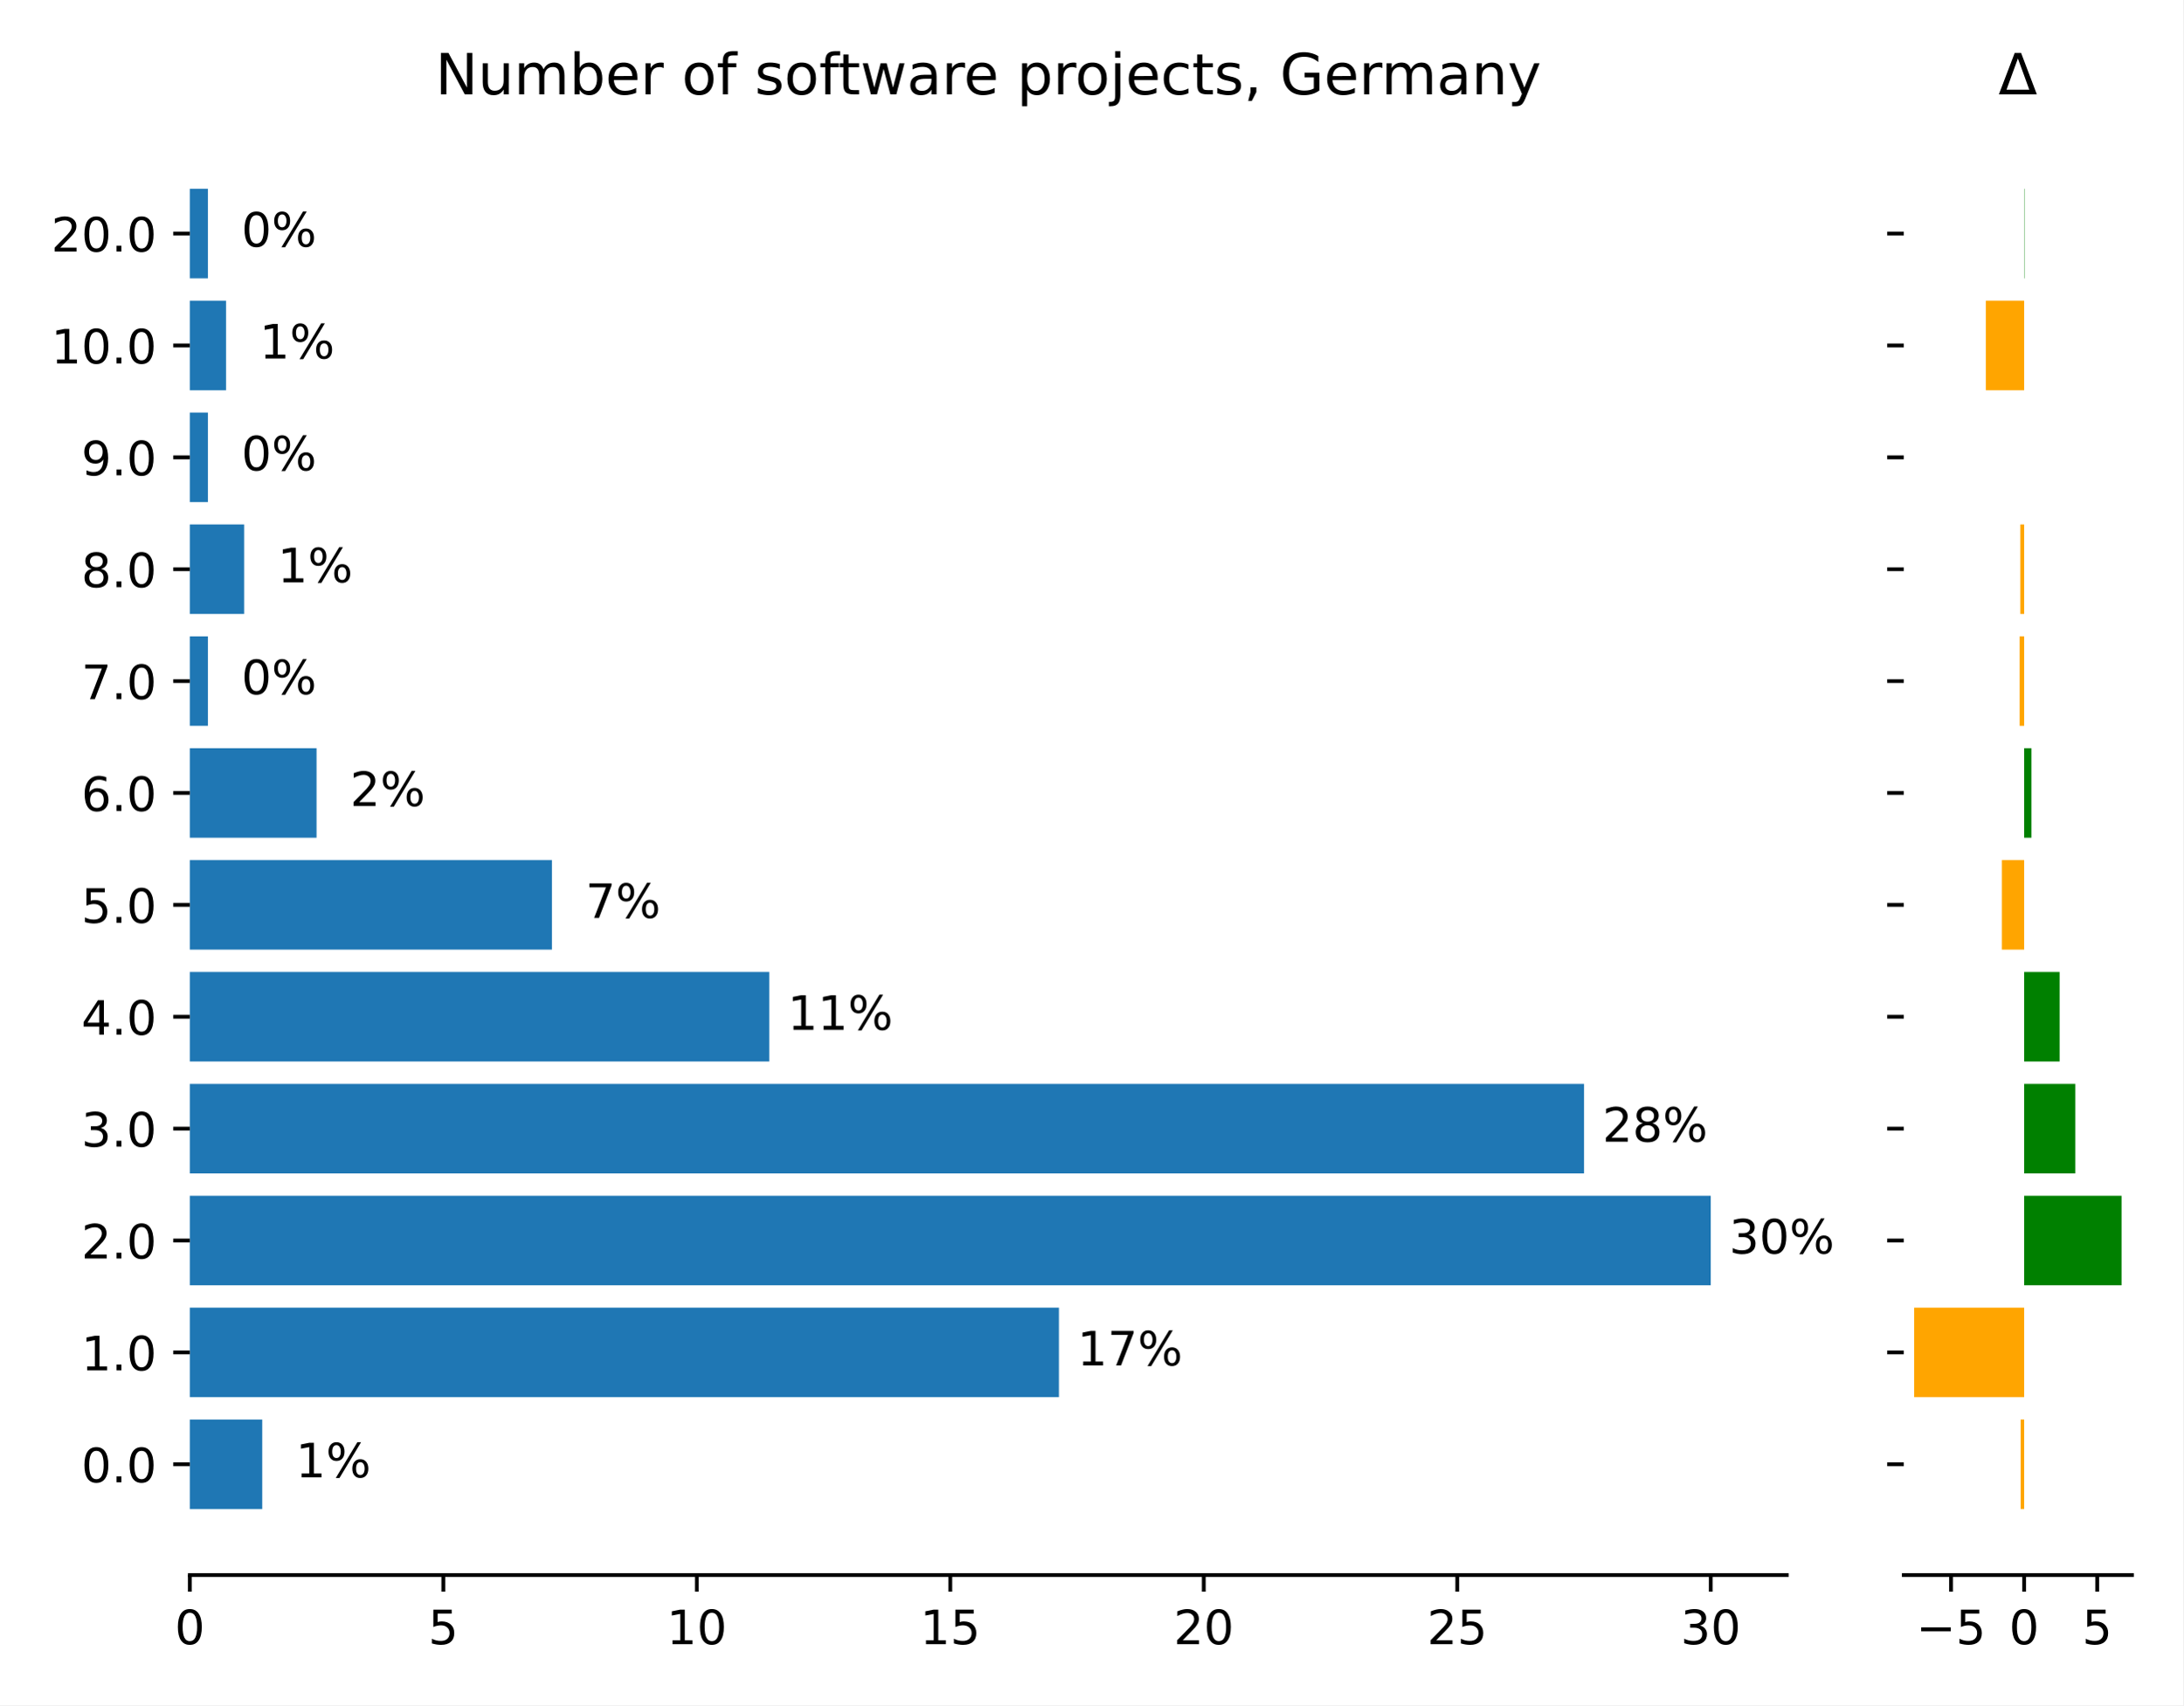
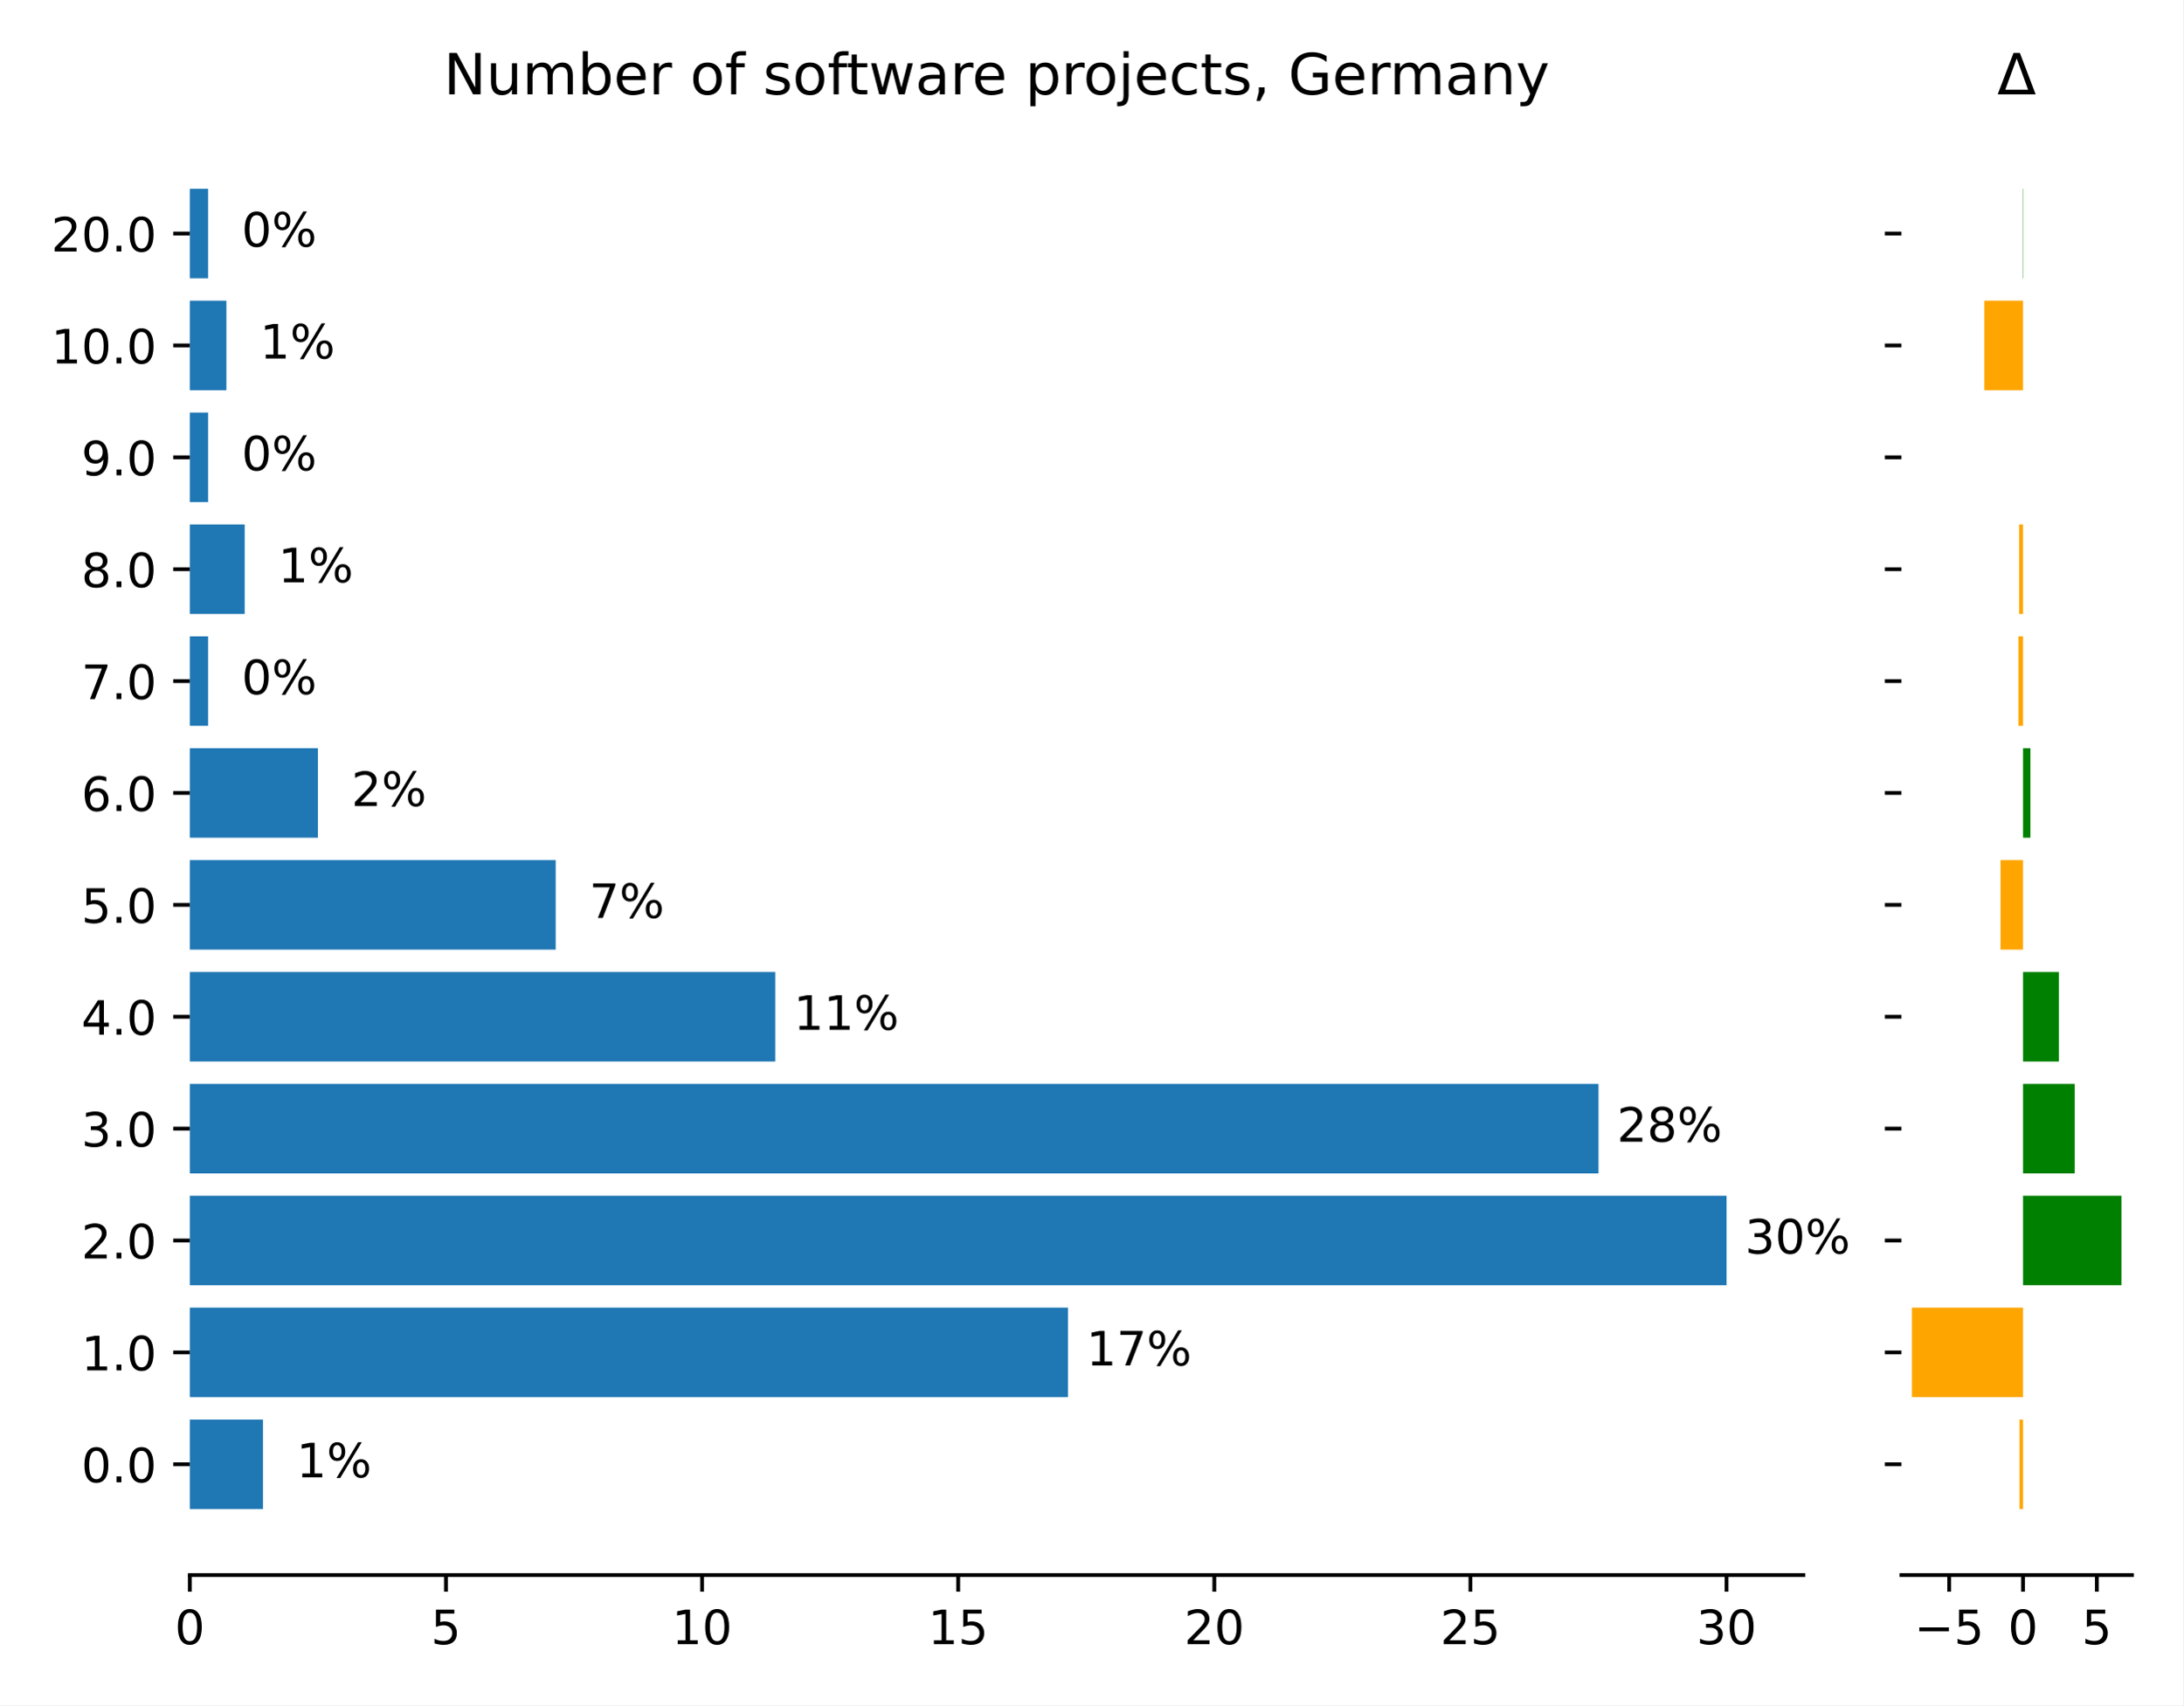
<svg xmlns="http://www.w3.org/2000/svg" xmlns:xlink="http://www.w3.org/1999/xlink" height="360pt" version="1.1" viewBox="0 0 460.8 360" width="460.8pt">
  <defs>
    <style type="text/css">*{stroke-linecap:butt;stroke-linejoin:round;}</style>
  </defs>
  <g id="figure_1">
    <g id="patch_1">
      <path d="M 0 360  L 460.8 360  L 460.8 0  L 0 0  z " style="fill:#ffffff;" />
    </g>
    <g id="axes_1">
      <g id="patch_2">
-         <path d="M 40.066 332.522  L 377.15 332.522  L 377.15 25.918  L 40.066 25.918  z " style="fill:#ffffff;" />
+         <path d="M 40.066 332.522  L 380.652 332.522  L 380.652 25.918  L 40.066 25.918  z " style="fill:#ffffff;" />
      </g>
      <g id="patch_3">
-         <path clip-path="url(#p26e721e649)" d="M 40.066 318.585  L 55.353 318.585  L 55.353 299.688  L 40.066 299.688  z " style="fill:#1f77b4;" />
+         <path clip-path="url(#pb7695dc083)" d="M 40.066 318.585  L 55.512 318.585  L 55.512 299.688  L 40.066 299.688  z " style="fill:#1f77b4;" />
      </g>
      <g id="patch_4">
-         <path clip-path="url(#p26e721e649)" d="M 40.066 294.964  L 223.513 294.964  L 223.513 276.067  L 40.066 276.067  z " style="fill:#1f77b4;" />
+         <path clip-path="url(#pb7695dc083)" d="M 40.066 294.964  L 225.419 294.964  L 225.419 276.067  L 40.066 276.067  z " style="fill:#1f77b4;" />
      </g>
      <g id="patch_5">
-         <path clip-path="url(#p26e721e649)" d="M 40.066 271.343  L 361.098 271.343  L 361.098 252.446  L 40.066 252.446  z " style="fill:#1f77b4;" />
+         <path clip-path="url(#pb7695dc083)" d="M 40.066 271.343  L 364.433 271.343  L 364.433 252.446  L 40.066 252.446  z " style="fill:#1f77b4;" />
      </g>
      <g id="patch_6">
-         <path clip-path="url(#p26e721e649)" d="M 40.066 247.722  L 334.346 247.722  L 334.346 228.825  L 40.066 228.825  z " style="fill:#1f77b4;" />
+         <path clip-path="url(#pb7695dc083)" d="M 40.066 247.722  L 337.403 247.722  L 337.403 228.825  L 40.066 228.825  z " style="fill:#1f77b4;" />
      </g>
      <g id="patch_7">
-         <path clip-path="url(#p26e721e649)" d="M 40.066 224.1  L 162.364 224.1  L 162.364 205.203  L 40.066 205.203  z " style="fill:#1f77b4;" />
+         <path clip-path="url(#pb7695dc083)" d="M 40.066 224.1  L 163.634 224.1  L 163.634 205.203  L 40.066 205.203  z " style="fill:#1f77b4;" />
      </g>
      <g id="patch_8">
-         <path clip-path="url(#p26e721e649)" d="M 40.066 200.479  L 116.502 200.479  L 116.502 181.582  L 40.066 181.582  z " style="fill:#1f77b4;" />
+         <path clip-path="url(#pb7695dc083)" d="M 40.066 200.479  L 117.296 200.479  L 117.296 181.582  L 40.066 181.582  z " style="fill:#1f77b4;" />
      </g>
      <g id="patch_9">
-         <path clip-path="url(#p26e721e649)" d="M 40.066 176.858  L 66.818 176.858  L 66.818 157.961  L 40.066 157.961  z " style="fill:#1f77b4;" />
+         <path clip-path="url(#pb7695dc083)" d="M 40.066 176.858  L 67.096 176.858  L 67.096 157.961  L 40.066 157.961  z " style="fill:#1f77b4;" />
      </g>
      <g id="patch_10">
-         <path clip-path="url(#p26e721e649)" d="M 40.066 153.237  L 43.887 153.237  L 43.887 134.34  L 40.066 134.34  z " style="fill:#1f77b4;" />
+         <path clip-path="url(#pb7695dc083)" d="M 40.066 153.237  L 43.927 153.237  L 43.927 134.34  L 40.066 134.34  z " style="fill:#1f77b4;" />
      </g>
      <g id="patch_11">
-         <path clip-path="url(#p26e721e649)" d="M 40.066 129.615  L 51.531 129.615  L 51.531 110.718  L 40.066 110.718  z " style="fill:#1f77b4;" />
+         <path clip-path="url(#pb7695dc083)" d="M 40.066 129.615  L 51.65 129.615  L 51.65 110.718  L 40.066 110.718  z " style="fill:#1f77b4;" />
      </g>
      <g id="patch_12">
-         <path clip-path="url(#p26e721e649)" d="M 40.066 105.994  L 43.887 105.994  L 43.887 87.097  L 40.066 87.097  z " style="fill:#1f77b4;" />
+         <path clip-path="url(#pb7695dc083)" d="M 40.066 105.994  L 43.927 105.994  L 43.927 87.097  L 40.066 87.097  z " style="fill:#1f77b4;" />
      </g>
      <g id="patch_13">
-         <path clip-path="url(#p26e721e649)" d="M 40.066 82.373  L 47.709 82.373  L 47.709 63.476  L 40.066 63.476  z " style="fill:#1f77b4;" />
+         <path clip-path="url(#pb7695dc083)" d="M 40.066 82.373  L 47.789 82.373  L 47.789 63.476  L 40.066 63.476  z " style="fill:#1f77b4;" />
      </g>
      <g id="patch_14">
-         <path clip-path="url(#p26e721e649)" d="M 40.066 58.752  L 43.887 58.752  L 43.887 39.855  L 40.066 39.855  z " style="fill:#1f77b4;" />
+         <path clip-path="url(#pb7695dc083)" d="M 40.066 58.752  L 43.927 58.752  L 43.927 39.855  L 40.066 39.855  z " style="fill:#1f77b4;" />
      </g>
      <g id="matplotlib.axis_1">
        <g id="xtick_1">
          <g id="line2d_1">
            <defs>
              <path d="M 0 0  L 0 3.5  " id="mc3a356a46d" style="stroke:#000000;stroke-width:0.8;" />
            </defs>
            <g>
              <use style="stroke:#000000;stroke-width:0.8;" x="40.066" xlink:href="#mc3a356a46d" y="332.522" />
            </g>
          </g>
          <g id="text_1">
            <text style="font-family:DejaVu Sans;font-size:10px;font-stretch:normal;font-style:normal;font-weight:normal;text-anchor:middle;" transform="rotate(-0, 40.06562, 347.1203)" x="40.066" y="347.12">0</text>
          </g>
        </g>
        <g id="xtick_2">
          <g id="line2d_2">
            <g>
-               <use style="stroke:#000000;stroke-width:0.8;" x="93.571" xlink:href="#mc3a356a46d" y="332.522" />
+               <use style="stroke:#000000;stroke-width:0.8;" x="94.127" xlink:href="#mc3a356a46d" y="332.522" />
            </g>
          </g>
          <g id="text_2">
-             <text style="font-family:DejaVu Sans;font-size:10px;font-stretch:normal;font-style:normal;font-weight:normal;text-anchor:middle;" transform="rotate(-0, 93.57108, 347.1203)" x="93.571" y="347.12">5</text>
+             <text style="font-family:DejaVu Sans;font-size:10px;font-stretch:normal;font-style:normal;font-weight:normal;text-anchor:middle;" transform="rotate(-0, 94.12693, 347.1203)" x="94.127" y="347.12">5</text>
          </g>
        </g>
        <g id="xtick_3">
          <g id="line2d_3">
            <g>
-               <use style="stroke:#000000;stroke-width:0.8;" x="147.077" xlink:href="#mc3a356a46d" y="332.522" />
+               <use style="stroke:#000000;stroke-width:0.8;" x="148.188" xlink:href="#mc3a356a46d" y="332.522" />
            </g>
          </g>
          <g id="text_3">
-             <text style="font-family:DejaVu Sans;font-size:10px;font-stretch:normal;font-style:normal;font-weight:normal;text-anchor:middle;" transform="rotate(-0, 147.0765, 347.1203)" x="147.077" y="347.12">10</text>
+             <text style="font-family:DejaVu Sans;font-size:10px;font-stretch:normal;font-style:normal;font-weight:normal;text-anchor:middle;" transform="rotate(-0, 148.1882, 347.1203)" x="148.188" y="347.12">10</text>
          </g>
        </g>
        <g id="xtick_4">
          <g id="line2d_4">
            <g>
-               <use style="stroke:#000000;stroke-width:0.8;" x="200.582" xlink:href="#mc3a356a46d" y="332.522" />
+               <use style="stroke:#000000;stroke-width:0.8;" x="202.25" xlink:href="#mc3a356a46d" y="332.522" />
            </g>
          </g>
          <g id="text_4">
-             <text style="font-family:DejaVu Sans;font-size:10px;font-stretch:normal;font-style:normal;font-weight:normal;text-anchor:middle;" transform="rotate(-0, 200.582, 347.1203)" x="200.582" y="347.12">15</text>
+             <text style="font-family:DejaVu Sans;font-size:10px;font-stretch:normal;font-style:normal;font-weight:normal;text-anchor:middle;" transform="rotate(-0, 202.2495, 347.1203)" x="202.25" y="347.12">15</text>
          </g>
        </g>
        <g id="xtick_5">
          <g id="line2d_5">
            <g>
-               <use style="stroke:#000000;stroke-width:0.8;" x="254.087" xlink:href="#mc3a356a46d" y="332.522" />
+               <use style="stroke:#000000;stroke-width:0.8;" x="256.311" xlink:href="#mc3a356a46d" y="332.522" />
            </g>
          </g>
          <g id="text_5">
-             <text style="font-family:DejaVu Sans;font-size:10px;font-stretch:normal;font-style:normal;font-weight:normal;text-anchor:middle;" transform="rotate(-0, 254.0874, 347.1203)" x="254.087" y="347.12">20</text>
+             <text style="font-family:DejaVu Sans;font-size:10px;font-stretch:normal;font-style:normal;font-weight:normal;text-anchor:middle;" transform="rotate(-0, 256.3108, 347.1203)" x="256.311" y="347.12">20</text>
          </g>
        </g>
        <g id="xtick_6">
          <g id="line2d_6">
            <g>
-               <use style="stroke:#000000;stroke-width:0.8;" x="307.593" xlink:href="#mc3a356a46d" y="332.522" />
+               <use style="stroke:#000000;stroke-width:0.8;" x="310.372" xlink:href="#mc3a356a46d" y="332.522" />
            </g>
          </g>
          <g id="text_6">
-             <text style="font-family:DejaVu Sans;font-size:10px;font-stretch:normal;font-style:normal;font-weight:normal;text-anchor:middle;" transform="rotate(-0, 307.5929, 347.1203)" x="307.593" y="347.12">25</text>
+             <text style="font-family:DejaVu Sans;font-size:10px;font-stretch:normal;font-style:normal;font-weight:normal;text-anchor:middle;" transform="rotate(-0, 310.3721, 347.1203)" x="310.372" y="347.12">25</text>
          </g>
        </g>
        <g id="xtick_7">
          <g id="line2d_7">
            <g>
-               <use style="stroke:#000000;stroke-width:0.8;" x="361.098" xlink:href="#mc3a356a46d" y="332.522" />
+               <use style="stroke:#000000;stroke-width:0.8;" x="364.433" xlink:href="#mc3a356a46d" y="332.522" />
            </g>
          </g>
          <g id="text_7">
-             <text style="font-family:DejaVu Sans;font-size:10px;font-stretch:normal;font-style:normal;font-weight:normal;text-anchor:middle;" transform="rotate(-0, 361.0984, 347.1203)" x="361.098" y="347.12">30</text>
+             <text style="font-family:DejaVu Sans;font-size:10px;font-stretch:normal;font-style:normal;font-weight:normal;text-anchor:middle;" transform="rotate(-0, 364.4334, 347.1203)" x="364.433" y="347.12">30</text>
          </g>
        </g>
      </g>
      <g id="matplotlib.axis_2">
        <g id="ytick_1">
          <g id="line2d_8">
            <defs>
              <path d="M 0 0  L -3.5 0  " id="m82278324de" style="stroke:#000000;stroke-width:0.8;" />
            </defs>
            <g>
              <use style="stroke:#000000;stroke-width:0.8;" x="40.066" xlink:href="#m82278324de" y="309.137" />
            </g>
          </g>
          <g id="text_8">
            <text style="font-family:DejaVu Sans;font-size:10px;font-stretch:normal;font-style:normal;font-weight:normal;text-anchor:end;" transform="rotate(-0, 33.06562, 312.9361)" x="33.066" y="312.936">0.0</text>
          </g>
        </g>
        <g id="ytick_2">
          <g id="line2d_9">
            <g>
              <use style="stroke:#000000;stroke-width:0.8;" x="40.066" xlink:href="#m82278324de" y="285.516" />
            </g>
          </g>
          <g id="text_9">
            <text style="font-family:DejaVu Sans;font-size:10px;font-stretch:normal;font-style:normal;font-weight:normal;text-anchor:end;" transform="rotate(-0, 33.06562, 289.3148)" x="33.066" y="289.315">1.0</text>
          </g>
        </g>
        <g id="ytick_3">
          <g id="line2d_10">
            <g>
              <use style="stroke:#000000;stroke-width:0.8;" x="40.066" xlink:href="#m82278324de" y="261.894" />
            </g>
          </g>
          <g id="text_10">
            <text style="font-family:DejaVu Sans;font-size:10px;font-stretch:normal;font-style:normal;font-weight:normal;text-anchor:end;" transform="rotate(-0, 33.06562, 265.6936)" x="33.066" y="265.694">2.0</text>
          </g>
        </g>
        <g id="ytick_4">
          <g id="line2d_11">
            <g>
              <use style="stroke:#000000;stroke-width:0.8;" x="40.066" xlink:href="#m82278324de" y="238.273" />
            </g>
          </g>
          <g id="text_11">
            <text style="font-family:DejaVu Sans;font-size:10px;font-stretch:normal;font-style:normal;font-weight:normal;text-anchor:end;" transform="rotate(-0, 33.06562, 242.0723)" x="33.066" y="242.072">3.0</text>
          </g>
        </g>
        <g id="ytick_5">
          <g id="line2d_12">
            <g>
              <use style="stroke:#000000;stroke-width:0.8;" x="40.066" xlink:href="#m82278324de" y="214.652" />
            </g>
          </g>
          <g id="text_12">
            <text style="font-family:DejaVu Sans;font-size:10px;font-stretch:normal;font-style:normal;font-weight:normal;text-anchor:end;" transform="rotate(-0, 33.06562, 218.4511)" x="33.066" y="218.451">4.0</text>
          </g>
        </g>
        <g id="ytick_6">
          <g id="line2d_13">
            <g>
              <use style="stroke:#000000;stroke-width:0.8;" x="40.066" xlink:href="#m82278324de" y="191.031" />
            </g>
          </g>
          <g id="text_13">
            <text style="font-family:DejaVu Sans;font-size:10px;font-stretch:normal;font-style:normal;font-weight:normal;text-anchor:end;" transform="rotate(-0, 33.06562, 194.8298)" x="33.066" y="194.83">5.0</text>
          </g>
        </g>
        <g id="ytick_7">
          <g id="line2d_14">
            <g>
              <use style="stroke:#000000;stroke-width:0.8;" x="40.066" xlink:href="#m82278324de" y="167.409" />
            </g>
          </g>
          <g id="text_14">
            <text style="font-family:DejaVu Sans;font-size:10px;font-stretch:normal;font-style:normal;font-weight:normal;text-anchor:end;" transform="rotate(-0, 33.06562, 171.2086)" x="33.066" y="171.209">6.0</text>
          </g>
        </g>
        <g id="ytick_8">
          <g id="line2d_15">
            <g>
              <use style="stroke:#000000;stroke-width:0.8;" x="40.066" xlink:href="#m82278324de" y="143.788" />
            </g>
          </g>
          <g id="text_15">
            <text style="font-family:DejaVu Sans;font-size:10px;font-stretch:normal;font-style:normal;font-weight:normal;text-anchor:end;" transform="rotate(-0, 33.06562, 147.5874)" x="33.066" y="147.587">7.0</text>
          </g>
        </g>
        <g id="ytick_9">
          <g id="line2d_16">
            <g>
              <use style="stroke:#000000;stroke-width:0.8;" x="40.066" xlink:href="#m82278324de" y="120.167" />
            </g>
          </g>
          <g id="text_16">
            <text style="font-family:DejaVu Sans;font-size:10px;font-stretch:normal;font-style:normal;font-weight:normal;text-anchor:end;" transform="rotate(-0, 33.06562, 123.9661)" x="33.066" y="123.966">8.0</text>
          </g>
        </g>
        <g id="ytick_10">
          <g id="line2d_17">
            <g>
              <use style="stroke:#000000;stroke-width:0.8;" x="40.066" xlink:href="#m82278324de" y="96.546" />
            </g>
          </g>
          <g id="text_17">
            <text style="font-family:DejaVu Sans;font-size:10px;font-stretch:normal;font-style:normal;font-weight:normal;text-anchor:end;" transform="rotate(-0, 33.06562, 100.3449)" x="33.066" y="100.345">9.0</text>
          </g>
        </g>
        <g id="ytick_11">
          <g id="line2d_18">
            <g>
              <use style="stroke:#000000;stroke-width:0.8;" x="40.066" xlink:href="#m82278324de" y="72.924" />
            </g>
          </g>
          <g id="text_18">
            <text style="font-family:DejaVu Sans;font-size:10px;font-stretch:normal;font-style:normal;font-weight:normal;text-anchor:end;" transform="rotate(-0, 33.06562, 76.72362)" x="33.066" y="76.724">10.0</text>
          </g>
        </g>
        <g id="ytick_12">
          <g id="line2d_19">
            <g>
              <use style="stroke:#000000;stroke-width:0.8;" x="40.066" xlink:href="#m82278324de" y="49.303" />
            </g>
          </g>
          <g id="text_19">
            <text style="font-family:DejaVu Sans;font-size:10px;font-stretch:normal;font-style:normal;font-weight:normal;text-anchor:end;" transform="rotate(-0, 33.06562, 53.10238)" x="33.066" y="53.102">20.0</text>
          </g>
        </g>
      </g>
      <g id="patch_15">
-         <path d="M 40.066 332.522  L 377.15 332.522  " style="fill:none;stroke:#000000;stroke-linecap:square;stroke-linejoin:miter;stroke-width:0.8;" />
+         <path d="M 40.066 332.522  L 380.652 332.522  " style="fill:none;stroke:#000000;stroke-linecap:square;stroke-linejoin:miter;stroke-width:0.8;" />
      </g>
      <g id="text_20">
-         <text style="font-family:DejaVu Sans;font-size:10px;font-stretch:normal;font-style:normal;font-weight:normal;text-anchor:middle;" transform="rotate(-0, 70.3529, 311.8962)" x="70.353" y="311.896">1%</text>
+         <text style="font-family:DejaVu Sans;font-size:10px;font-stretch:normal;font-style:normal;font-weight:normal;text-anchor:middle;" transform="rotate(-0, 70.51171, 311.8962)" x="70.512" y="311.896">1%</text>
      </g>
      <g id="text_21">
-         <text style="font-family:DejaVu Sans;font-size:10px;font-stretch:normal;font-style:normal;font-weight:normal;text-anchor:middle;" transform="rotate(-0, 238.5129, 288.275)" x="238.513" y="288.275">17%</text>
+         <text style="font-family:DejaVu Sans;font-size:10px;font-stretch:normal;font-style:normal;font-weight:normal;text-anchor:middle;" transform="rotate(-0, 240.4187, 288.275)" x="240.419" y="288.275">17%</text>
      </g>
      <g id="text_22">
-         <text style="font-family:DejaVu Sans;font-size:10px;font-stretch:normal;font-style:normal;font-weight:normal;text-anchor:middle;" transform="rotate(-0, 376.0984, 264.6537)" x="376.098" y="264.654">30%</text>
+         <text style="font-family:DejaVu Sans;font-size:10px;font-stretch:normal;font-style:normal;font-weight:normal;text-anchor:middle;" transform="rotate(-0, 379.4334, 264.6537)" x="379.433" y="264.654">30%</text>
      </g>
      <g id="text_23">
-         <text style="font-family:DejaVu Sans;font-size:10px;font-stretch:normal;font-style:normal;font-weight:normal;text-anchor:middle;" transform="rotate(-0, 349.3456, 241.0325)" x="349.346" y="241.032">28%</text>
+         <text style="font-family:DejaVu Sans;font-size:10px;font-stretch:normal;font-style:normal;font-weight:normal;text-anchor:middle;" transform="rotate(-0, 352.4028, 241.0325)" x="352.403" y="241.032">28%</text>
      </g>
      <g id="text_24">
-         <text style="font-family:DejaVu Sans;font-size:10px;font-stretch:normal;font-style:normal;font-weight:normal;text-anchor:middle;" transform="rotate(-0, 177.3638, 217.4112)" x="177.364" y="217.411">11%</text>
+         <text style="font-family:DejaVu Sans;font-size:10px;font-stretch:normal;font-style:normal;font-weight:normal;text-anchor:middle;" transform="rotate(-0, 178.6343, 217.4112)" x="178.634" y="217.411">11%</text>
      </g>
      <g id="text_25">
-         <text style="font-family:DejaVu Sans;font-size:10px;font-stretch:normal;font-style:normal;font-weight:normal;text-anchor:middle;" transform="rotate(-0, 131.502, 193.79)" x="131.502" y="193.79">7%</text>
+         <text style="font-family:DejaVu Sans;font-size:10px;font-stretch:normal;font-style:normal;font-weight:normal;text-anchor:middle;" transform="rotate(-0, 132.2961, 193.79)" x="132.296" y="193.79">7%</text>
      </g>
      <g id="text_26">
-         <text style="font-family:DejaVu Sans;font-size:10px;font-stretch:normal;font-style:normal;font-weight:normal;text-anchor:middle;" transform="rotate(-0, 81.81835, 170.1688)" x="81.818" y="170.169">2%</text>
+         <text style="font-family:DejaVu Sans;font-size:10px;font-stretch:normal;font-style:normal;font-weight:normal;text-anchor:middle;" transform="rotate(-0, 82.09628, 170.1688)" x="82.096" y="170.169">2%</text>
      </g>
      <g id="text_27">
-         <text style="font-family:DejaVu Sans;font-size:10px;font-stretch:normal;font-style:normal;font-weight:normal;text-anchor:middle;" transform="rotate(-0, 58.88744, 146.5475)" x="58.887" y="146.548">0%</text>
+         <text style="font-family:DejaVu Sans;font-size:10px;font-stretch:normal;font-style:normal;font-weight:normal;text-anchor:middle;" transform="rotate(-0, 58.92715, 146.5475)" x="58.927" y="146.548">0%</text>
      </g>
      <g id="text_28">
-         <text style="font-family:DejaVu Sans;font-size:10px;font-stretch:normal;font-style:normal;font-weight:normal;text-anchor:middle;" transform="rotate(-0, 66.53108, 122.9263)" x="66.531" y="122.926">1%</text>
+         <text style="font-family:DejaVu Sans;font-size:10px;font-stretch:normal;font-style:normal;font-weight:normal;text-anchor:middle;" transform="rotate(-0, 66.65019, 122.9263)" x="66.65" y="122.926">1%</text>
      </g>
      <g id="text_29">
-         <text style="font-family:DejaVu Sans;font-size:10px;font-stretch:normal;font-style:normal;font-weight:normal;text-anchor:middle;" transform="rotate(-0, 58.88744, 99.30502)" x="58.887" y="99.305">0%</text>
+         <text style="font-family:DejaVu Sans;font-size:10px;font-stretch:normal;font-style:normal;font-weight:normal;text-anchor:middle;" transform="rotate(-0, 58.92715, 99.30502)" x="58.927" y="99.305">0%</text>
      </g>
      <g id="text_30">
-         <text style="font-family:DejaVu Sans;font-size:10px;font-stretch:normal;font-style:normal;font-weight:normal;text-anchor:middle;" transform="rotate(-0, 62.70926, 75.68378)" x="62.709" y="75.684">1%</text>
+         <text style="font-family:DejaVu Sans;font-size:10px;font-stretch:normal;font-style:normal;font-weight:normal;text-anchor:middle;" transform="rotate(-0, 62.78867, 75.68378)" x="62.789" y="75.684">1%</text>
      </g>
      <g id="text_31">
-         <text style="font-family:DejaVu Sans;font-size:10px;font-stretch:normal;font-style:normal;font-weight:normal;text-anchor:middle;" transform="rotate(-0, 58.88744, 52.06253)" x="58.887" y="52.063">0%</text>
+         <text style="font-family:DejaVu Sans;font-size:10px;font-stretch:normal;font-style:normal;font-weight:normal;text-anchor:middle;" transform="rotate(-0, 58.92715, 52.06253)" x="58.927" y="52.063">0%</text>
      </g>
      <g id="text_32">
-         <text style="font-family:DejaVu Sans;font-size:12px;font-stretch:normal;font-style:normal;font-weight:normal;text-anchor:middle;" transform="rotate(-0, 208.6078, 19.91812)" x="208.608" y="19.918">Number of software projects, Germany</text>
+         <text style="font-family:DejaVu Sans;font-size:12px;font-stretch:normal;font-style:normal;font-weight:normal;text-anchor:middle;" transform="rotate(-0, 210.3587, 19.91812)" x="210.359" y="19.918">Number of software projects, Germany</text>
      </g>
    </g>
    <g id="axes_2">
      <g id="patch_16">
-         <path d="M 401.845 332.522  L 450 332.522  L 450 25.918  L 401.845 25.918  z " style="fill:#ffffff;" />
+         <path d="M 401.345 332.522  L 450 332.522  L 450 25.918  L 401.345 25.918  z " style="fill:#ffffff;" />
      </g>
      <g id="patch_17">
-         <path clip-path="url(#p7ebf198d6b)" d="M 427.245 318.585  L 426.51 318.585  L 426.51 299.688  L 427.245 299.688  z " style="fill:#ffa500;" />
+         <path clip-path="url(#p3dbba44dae)" d="M 427.008 318.585  L 426.266 318.585  L 426.266 299.688  L 427.008 299.688  z " style="fill:#ffa500;" />
      </g>
      <g id="patch_18">
-         <path clip-path="url(#p7ebf198d6b)" d="M 427.245 294.964  L 404.034 294.964  L 404.034 276.067  L 427.245 276.067  z " style="fill:#ffa500;" />
+         <path clip-path="url(#p3dbba44dae)" d="M 427.008 294.964  L 403.556 294.964  L 403.556 276.067  L 427.008 276.067  z " style="fill:#ffa500;" />
      </g>
      <g id="patch_19">
-         <path clip-path="url(#p7ebf198d6b)" d="M 427.245 271.343  L 447.811 271.343  L 447.811 252.446  L 427.245 252.446  z " style="fill:#008000;" />
+         <path clip-path="url(#p3dbba44dae)" d="M 427.008 271.343  L 447.788 271.343  L 447.788 252.446  L 427.008 252.446  z " style="fill:#008000;" />
      </g>
      <g id="patch_20">
-         <path clip-path="url(#p7ebf198d6b)" d="M 427.245 247.722  L 438.042 247.722  L 438.042 228.825  L 427.245 228.825  z " style="fill:#008000;" />
+         <path clip-path="url(#p3dbba44dae)" d="M 427.008 247.722  L 437.918 247.722  L 437.918 228.825  L 427.008 228.825  z " style="fill:#008000;" />
      </g>
      <g id="patch_21">
-         <path clip-path="url(#p7ebf198d6b)" d="M 427.245 224.1  L 434.737 224.1  L 434.737 205.203  L 427.245 205.203  z " style="fill:#008000;" />
+         <path clip-path="url(#p3dbba44dae)" d="M 427.008 224.1  L 434.578 224.1  L 434.578 205.203  L 427.008 205.203  z " style="fill:#008000;" />
      </g>
      <g id="patch_22">
-         <path clip-path="url(#p7ebf198d6b)" d="M 427.245 200.479  L 422.544 200.479  L 422.544 181.582  L 427.245 181.582  z " style="fill:#ffa500;" />
+         <path clip-path="url(#p3dbba44dae)" d="M 427.008 200.479  L 422.259 200.479  L 422.259 181.582  L 427.008 181.582  z " style="fill:#ffa500;" />
      </g>
      <g id="patch_23">
-         <path clip-path="url(#p7ebf198d6b)" d="M 427.245 176.858  L 428.787 176.858  L 428.787 157.961  L 427.245 157.961  z " style="fill:#008000;" />
+         <path clip-path="url(#p3dbba44dae)" d="M 427.008 176.858  L 428.567 176.858  L 428.567 157.961  L 427.008 157.961  z " style="fill:#008000;" />
      </g>
      <g id="patch_24">
-         <path clip-path="url(#p7ebf198d6b)" d="M 427.245 153.237  L 426.29 153.237  L 426.29 134.34  L 427.245 134.34  z " style="fill:#ffa500;" />
+         <path clip-path="url(#p3dbba44dae)" d="M 427.008 153.237  L 426.043 153.237  L 426.043 134.34  L 427.008 134.34  z " style="fill:#ffa500;" />
      </g>
      <g id="patch_25">
-         <path clip-path="url(#p7ebf198d6b)" d="M 427.245 129.615  L 426.437 129.615  L 426.437 110.718  L 427.245 110.718  z " style="fill:#ffa500;" />
+         <path clip-path="url(#p3dbba44dae)" d="M 427.008 129.615  L 426.192 129.615  L 426.192 110.718  L 427.008 110.718  z " style="fill:#ffa500;" />
      </g>
      <g id="patch_26">
-         <path clip-path="url(#p7ebf198d6b)" d="M 0 0  z " style="fill:#ffa500;" />
+         <path clip-path="url(#p3dbba44dae)" d="M 0 0  z " style="fill:#ffa500;" />
      </g>
      <g id="patch_27">
-         <path clip-path="url(#p7ebf198d6b)" d="M 427.245 82.373  L 419.165 82.373  L 419.165 63.476  L 427.245 63.476  z " style="fill:#ffa500;" />
+         <path clip-path="url(#p3dbba44dae)" d="M 427.008 82.373  L 418.845 82.373  L 418.845 63.476  L 427.008 63.476  z " style="fill:#ffa500;" />
      </g>
      <g id="patch_28">
-         <path clip-path="url(#p7ebf198d6b)" d="M 427.245 58.752  L 427.318 58.752  L 427.318 39.855  L 427.245 39.855  z " style="fill:#008000;" />
+         <path clip-path="url(#p3dbba44dae)" d="M 427.008 58.752  L 427.082 58.752  L 427.082 39.855  L 427.008 39.855  z " style="fill:#008000;" />
      </g>
      <g id="matplotlib.axis_3">
        <g id="xtick_8">
          <g id="line2d_20">
            <g>
-               <use style="stroke:#000000;stroke-width:0.8;" x="411.82" xlink:href="#mc3a356a46d" y="332.522" />
+               <use style="stroke:#000000;stroke-width:0.8;" x="411.423" xlink:href="#mc3a356a46d" y="332.522" />
            </g>
          </g>
          <g id="text_33">
-             <text style="font-family:DejaVu Sans;font-size:10px;font-stretch:normal;font-style:normal;font-weight:normal;text-anchor:middle;" transform="rotate(-0, 411.8198, 347.1203)" x="411.82" y="347.12">−5</text>
+             <text style="font-family:DejaVu Sans;font-size:10px;font-stretch:normal;font-style:normal;font-weight:normal;text-anchor:middle;" transform="rotate(-0, 411.4232, 347.1203)" x="411.423" y="347.12">−5</text>
          </g>
        </g>
        <g id="xtick_9">
          <g id="line2d_21">
            <g>
-               <use style="stroke:#000000;stroke-width:0.8;" x="427.245" xlink:href="#mc3a356a46d" y="332.522" />
+               <use style="stroke:#000000;stroke-width:0.8;" x="427.008" xlink:href="#mc3a356a46d" y="332.522" />
            </g>
          </g>
          <g id="text_34">
-             <text style="font-family:DejaVu Sans;font-size:10px;font-stretch:normal;font-style:normal;font-weight:normal;text-anchor:middle;" transform="rotate(-0, 427.2447, 347.1203)" x="427.245" y="347.12">0</text>
+             <text style="font-family:DejaVu Sans;font-size:10px;font-stretch:normal;font-style:normal;font-weight:normal;text-anchor:middle;" transform="rotate(-0, 427.0083, 347.1203)" x="427.008" y="347.12">0</text>
          </g>
        </g>
        <g id="xtick_10">
          <g id="line2d_22">
            <g>
-               <use style="stroke:#000000;stroke-width:0.8;" x="442.67" xlink:href="#mc3a356a46d" y="332.522" />
+               <use style="stroke:#000000;stroke-width:0.8;" x="442.593" xlink:href="#mc3a356a46d" y="332.522" />
            </g>
          </g>
          <g id="text_35">
-             <text style="font-family:DejaVu Sans;font-size:10px;font-stretch:normal;font-style:normal;font-weight:normal;text-anchor:middle;" transform="rotate(-0, 442.6695, 347.1203)" x="442.67" y="347.12">5</text>
+             <text style="font-family:DejaVu Sans;font-size:10px;font-stretch:normal;font-style:normal;font-weight:normal;text-anchor:middle;" transform="rotate(-0, 442.5934, 347.1203)" x="442.593" y="347.12">5</text>
          </g>
        </g>
      </g>
      <g id="matplotlib.axis_4">
        <g id="ytick_13">
          <g id="line2d_23">
            <g>
-               <use style="stroke:#000000;stroke-width:0.8;" x="401.845" xlink:href="#m82278324de" y="309.137" />
+               <use style="stroke:#000000;stroke-width:0.8;" x="401.345" xlink:href="#m82278324de" y="309.137" />
            </g>
          </g>
        </g>
        <g id="ytick_14">
          <g id="line2d_24">
            <g>
-               <use style="stroke:#000000;stroke-width:0.8;" x="401.845" xlink:href="#m82278324de" y="285.516" />
+               <use style="stroke:#000000;stroke-width:0.8;" x="401.345" xlink:href="#m82278324de" y="285.516" />
            </g>
          </g>
        </g>
        <g id="ytick_15">
          <g id="line2d_25">
            <g>
-               <use style="stroke:#000000;stroke-width:0.8;" x="401.845" xlink:href="#m82278324de" y="261.894" />
+               <use style="stroke:#000000;stroke-width:0.8;" x="401.345" xlink:href="#m82278324de" y="261.894" />
            </g>
          </g>
        </g>
        <g id="ytick_16">
          <g id="line2d_26">
            <g>
-               <use style="stroke:#000000;stroke-width:0.8;" x="401.845" xlink:href="#m82278324de" y="238.273" />
+               <use style="stroke:#000000;stroke-width:0.8;" x="401.345" xlink:href="#m82278324de" y="238.273" />
            </g>
          </g>
        </g>
        <g id="ytick_17">
          <g id="line2d_27">
            <g>
-               <use style="stroke:#000000;stroke-width:0.8;" x="401.845" xlink:href="#m82278324de" y="214.652" />
+               <use style="stroke:#000000;stroke-width:0.8;" x="401.345" xlink:href="#m82278324de" y="214.652" />
            </g>
          </g>
        </g>
        <g id="ytick_18">
          <g id="line2d_28">
            <g>
-               <use style="stroke:#000000;stroke-width:0.8;" x="401.845" xlink:href="#m82278324de" y="191.031" />
+               <use style="stroke:#000000;stroke-width:0.8;" x="401.345" xlink:href="#m82278324de" y="191.031" />
            </g>
          </g>
        </g>
        <g id="ytick_19">
          <g id="line2d_29">
            <g>
-               <use style="stroke:#000000;stroke-width:0.8;" x="401.845" xlink:href="#m82278324de" y="167.409" />
+               <use style="stroke:#000000;stroke-width:0.8;" x="401.345" xlink:href="#m82278324de" y="167.409" />
            </g>
          </g>
        </g>
        <g id="ytick_20">
          <g id="line2d_30">
            <g>
-               <use style="stroke:#000000;stroke-width:0.8;" x="401.845" xlink:href="#m82278324de" y="143.788" />
+               <use style="stroke:#000000;stroke-width:0.8;" x="401.345" xlink:href="#m82278324de" y="143.788" />
            </g>
          </g>
        </g>
        <g id="ytick_21">
          <g id="line2d_31">
            <g>
-               <use style="stroke:#000000;stroke-width:0.8;" x="401.845" xlink:href="#m82278324de" y="120.167" />
+               <use style="stroke:#000000;stroke-width:0.8;" x="401.345" xlink:href="#m82278324de" y="120.167" />
            </g>
          </g>
        </g>
        <g id="ytick_22">
          <g id="line2d_32">
            <g>
-               <use style="stroke:#000000;stroke-width:0.8;" x="401.845" xlink:href="#m82278324de" y="96.546" />
+               <use style="stroke:#000000;stroke-width:0.8;" x="401.345" xlink:href="#m82278324de" y="96.546" />
            </g>
          </g>
        </g>
        <g id="ytick_23">
          <g id="line2d_33">
            <g>
-               <use style="stroke:#000000;stroke-width:0.8;" x="401.845" xlink:href="#m82278324de" y="72.924" />
+               <use style="stroke:#000000;stroke-width:0.8;" x="401.345" xlink:href="#m82278324de" y="72.924" />
            </g>
          </g>
        </g>
        <g id="ytick_24">
          <g id="line2d_34">
            <g>
-               <use style="stroke:#000000;stroke-width:0.8;" x="401.845" xlink:href="#m82278324de" y="49.303" />
+               <use style="stroke:#000000;stroke-width:0.8;" x="401.345" xlink:href="#m82278324de" y="49.303" />
            </g>
          </g>
        </g>
      </g>
      <g id="patch_29">
-         <path d="M 401.845 332.522  L 450 332.522  " style="fill:none;stroke:#000000;stroke-linecap:square;stroke-linejoin:miter;stroke-width:0.8;" />
+         <path d="M 401.345 332.522  L 450 332.522  " style="fill:none;stroke:#000000;stroke-linecap:square;stroke-linejoin:miter;stroke-width:0.8;" />
      </g>
      <g id="text_36">
-         <text style="font-family:DejaVu Sans;font-size:12px;font-stretch:normal;font-style:normal;font-weight:normal;text-anchor:middle;" transform="rotate(-0, 425.9225, 19.91812)" x="425.923" y="19.918">Δ</text>
+         <text style="font-family:DejaVu Sans;font-size:12px;font-stretch:normal;font-style:normal;font-weight:normal;text-anchor:middle;" transform="rotate(-0, 425.6724, 19.91812)" x="425.672" y="19.918">Δ</text>
      </g>
    </g>
  </g>
  <defs>
-     <clipPath id="p26e721e649">
-       <rect height="306.604" width="337.084" x="40.066" y="25.918" />
+     <clipPath id="pb7695dc083">
+       <rect height="306.604" width="340.586" x="40.066" y="25.918" />
    </clipPath>
-     <clipPath id="p7ebf198d6b">
-       <rect height="306.604" width="48.155" x="401.845" y="25.918" />
+     <clipPath id="p3dbba44dae">
+       <rect height="306.604" width="48.655" x="401.345" y="25.918" />
    </clipPath>
  </defs>
</svg>
